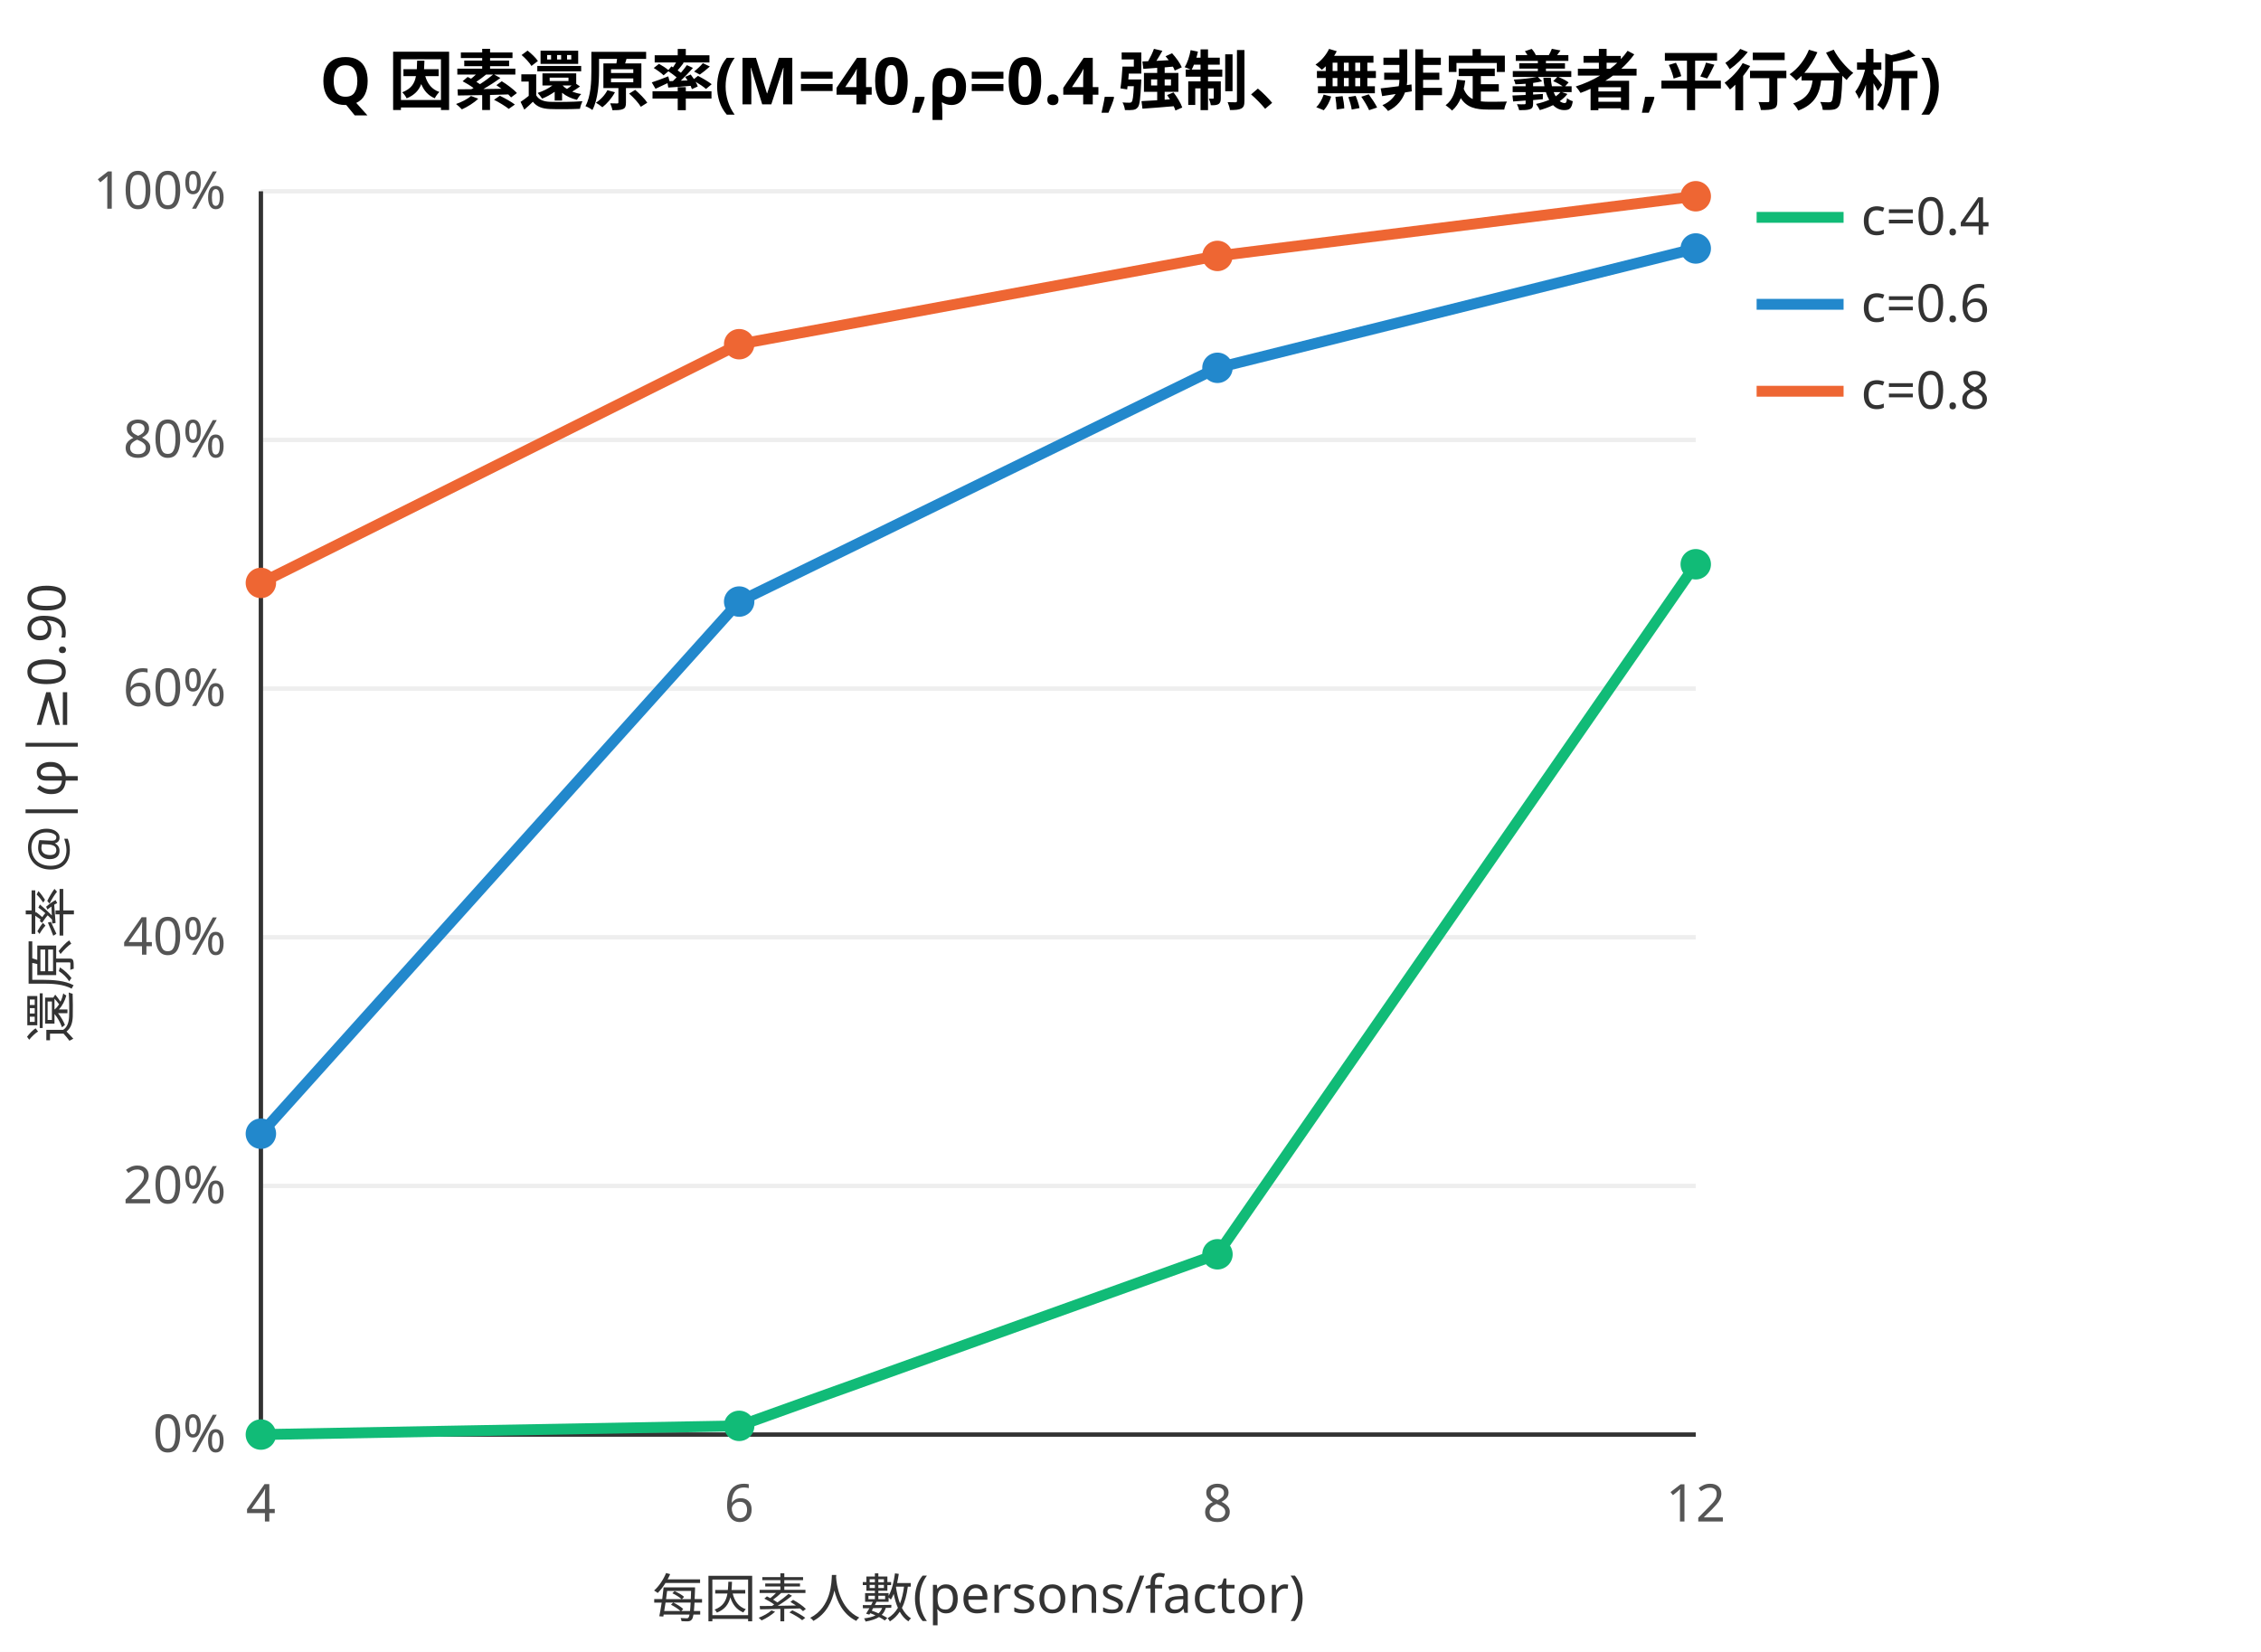
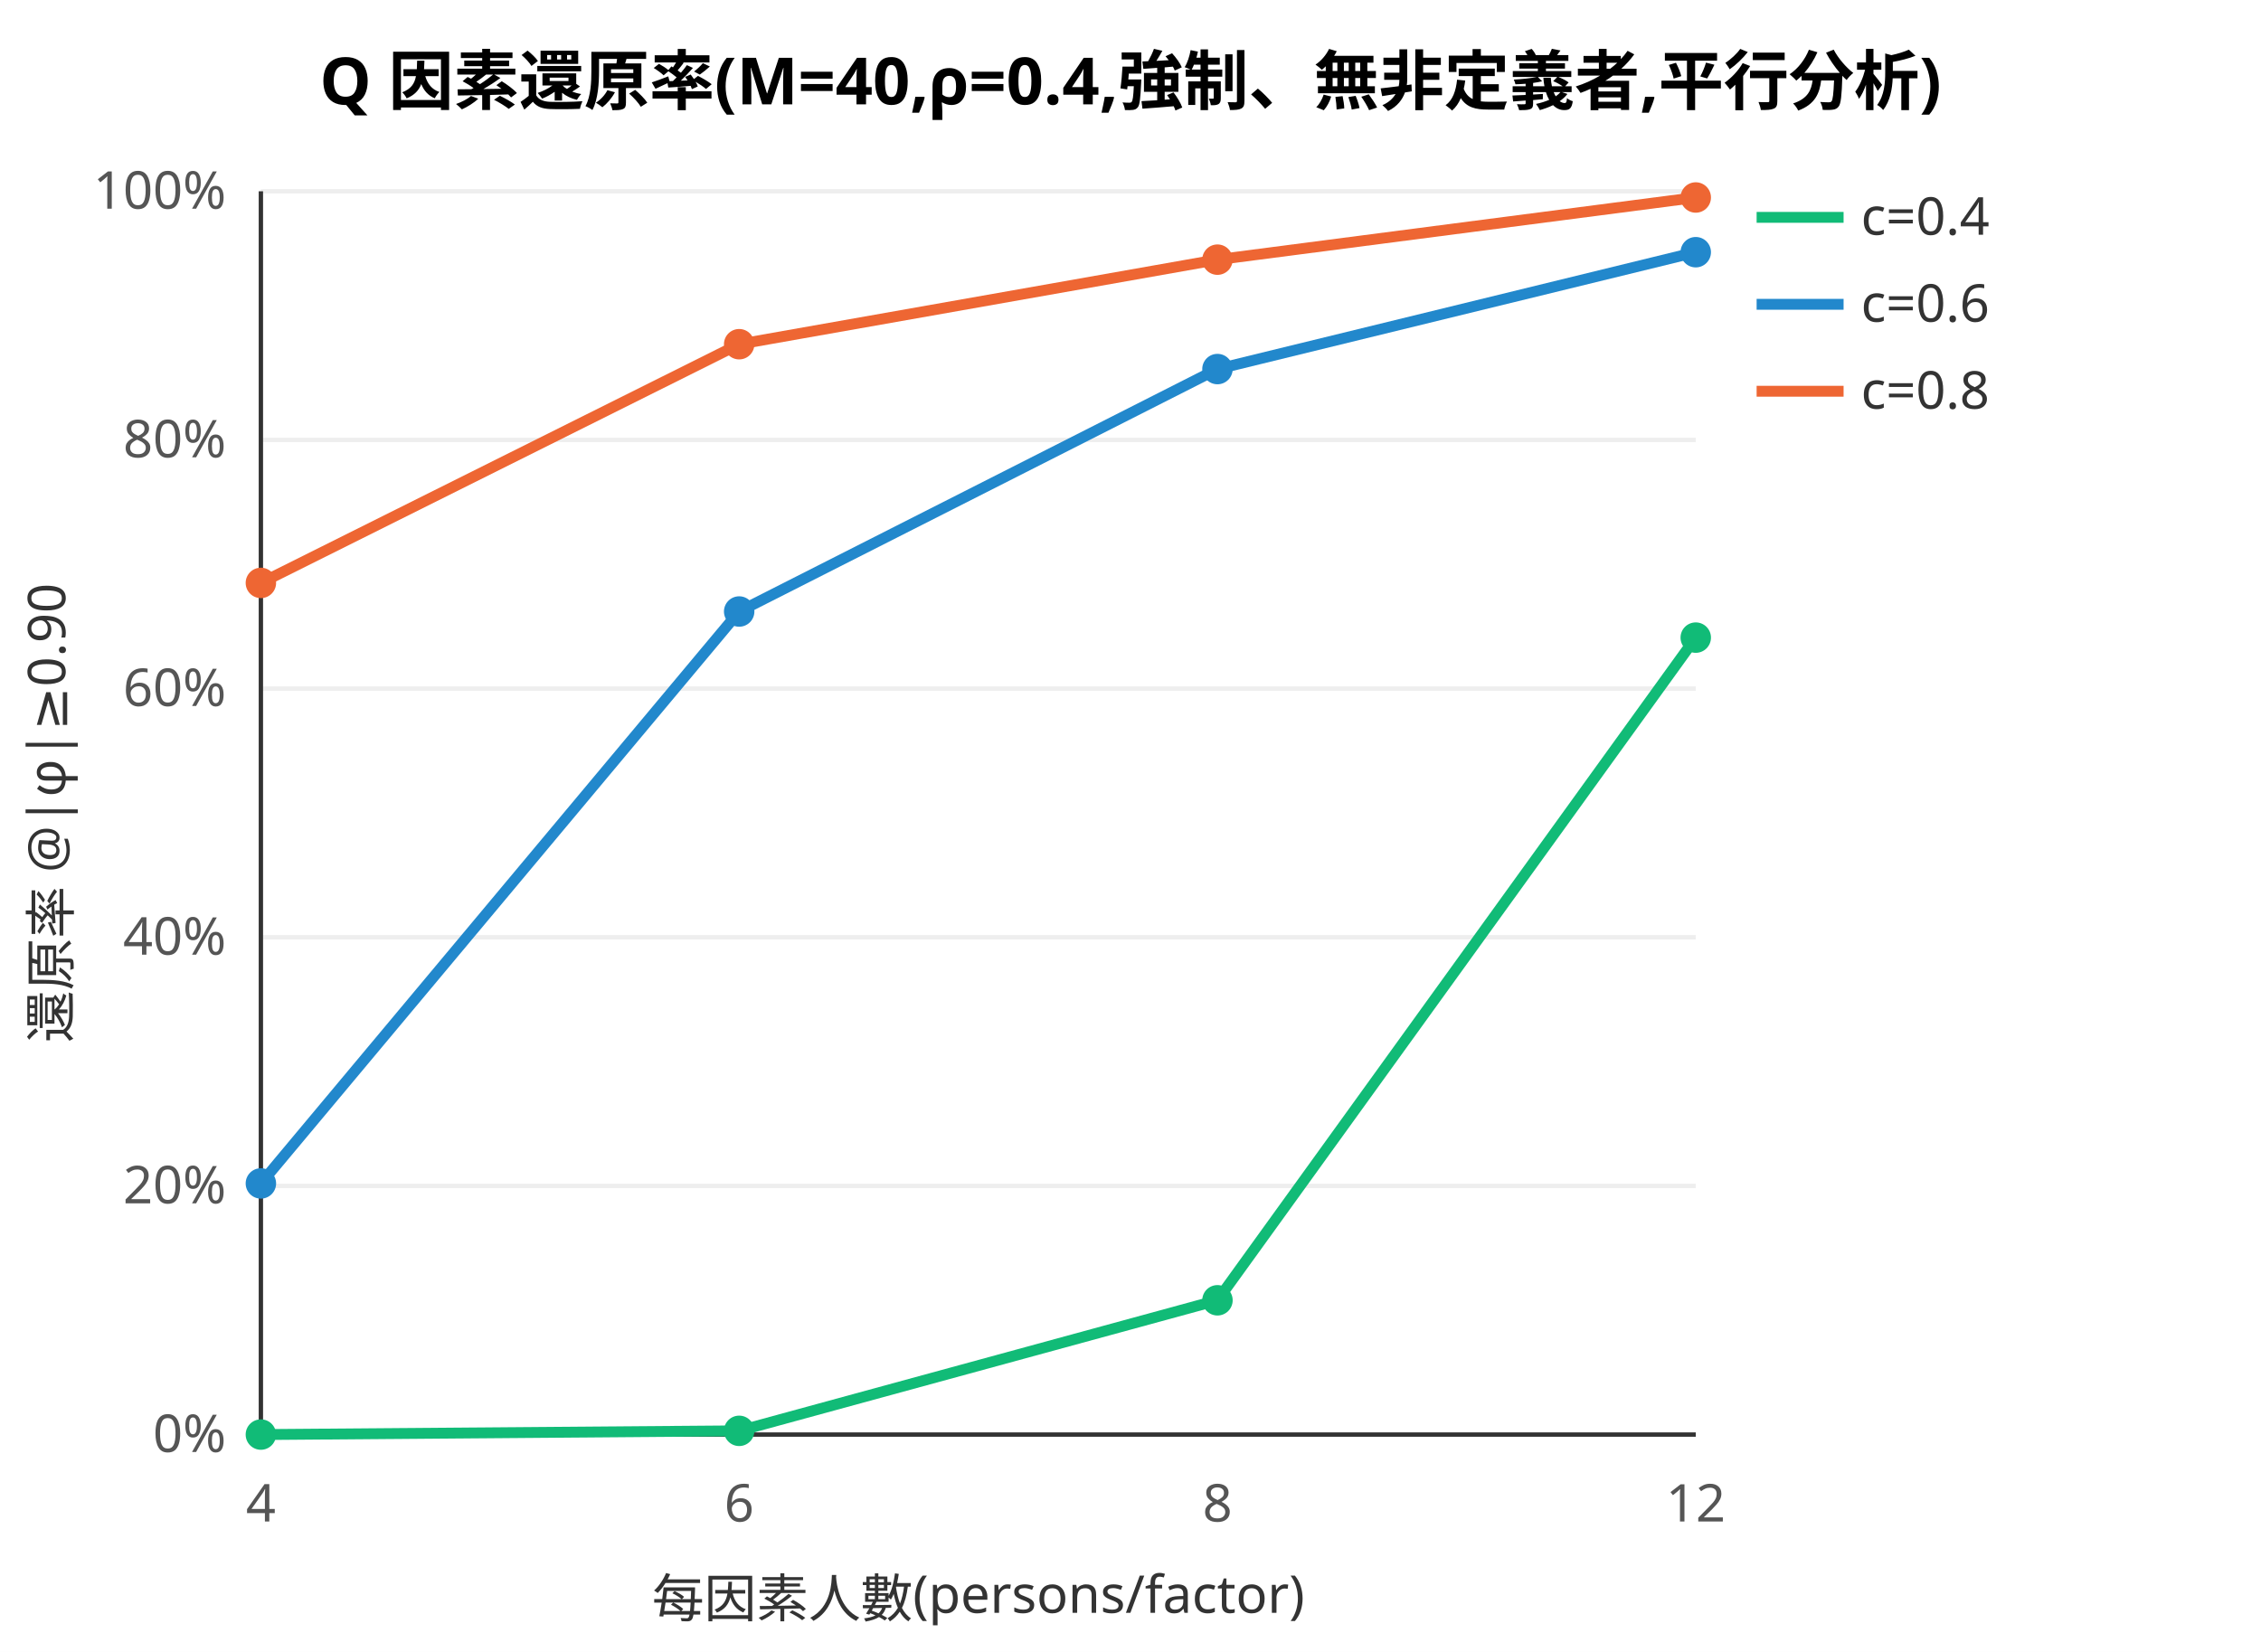
<svg xmlns="http://www.w3.org/2000/svg" width="520" height="380" font-family="sans-serif" font-size="12">
  <rect width="520" height="380" fill="white" />
  <text x="260" y="24" text-anchor="middle" font-size="15" font-weight="bold">Q 因素還原率(M=40,ρ=0.4,強制、無非定義者,平行分析)</text>
  <line x1="60" y1="330" x2="390" y2="330" stroke="#eee" />
  <text x="52" y="334" text-anchor="end" fill="#555">0%</text>
  <line x1="60" y1="272.8" x2="390" y2="272.8" stroke="#eee" />
  <text x="52" y="276.8" text-anchor="end" fill="#555">20%</text>
  <line x1="60" y1="215.6" x2="390" y2="215.6" stroke="#eee" />
  <text x="52" y="219.6" text-anchor="end" fill="#555">40%</text>
  <line x1="60" y1="158.4" x2="390" y2="158.4" stroke="#eee" />
  <text x="52" y="162.4" text-anchor="end" fill="#555">60%</text>
  <line x1="60" y1="101.2" x2="390" y2="101.2" stroke="#eee" />
  <text x="52" y="105.2" text-anchor="end" fill="#555">80%</text>
  <line x1="60" y1="44" x2="390" y2="44" stroke="#eee" />
  <text x="52" y="48" text-anchor="end" fill="#555">100%</text>
  <line x1="60" y1="44" x2="60" y2="330" stroke="#333" />
  <line x1="60" y1="330" x2="390" y2="330" stroke="#333" />
  <text x="60" y="350" text-anchor="middle" fill="#555">4</text>
  <text x="170" y="350" text-anchor="middle" fill="#555">6</text>
  <text x="280" y="350" text-anchor="middle" fill="#555">8</text>
  <text x="390" y="350" text-anchor="middle" fill="#555">12</text>
  <text x="225" y="372" text-anchor="middle" fill="#333">每因素人數(persons/factor)</text>
  <text x="16" y="187" text-anchor="middle" transform="rotate(-90 16 187)" fill="#333">還原率 @|φ|≥0.90</text>
-   <polyline points="60,330 170,327.998 280,288.53 390,129.8" fill="none" stroke="#1b7" stroke-width="2.5" />
+   <polyline points="60,330 170,329.142 280,299.112 390,146.674" fill="none" stroke="#1b7" stroke-width="2.5" />
  <circle cx="60" cy="330" r="3.5" fill="#1b7" />
-   <circle cx="170" cy="327.998" r="3.5" fill="#1b7" />
-   <circle cx="280" cy="288.53" r="3.5" fill="#1b7" />
-   <circle cx="390" cy="129.8" r="3.5" fill="#1b7" />
+   <circle cx="170" cy="329.142" r="3.5" fill="#1b7" />
+   <circle cx="280" cy="299.112" r="3.5" fill="#1b7" />
+   <circle cx="390" cy="146.674" r="3.5" fill="#1b7" />
  <line x1="404" y1="50" x2="424" y2="50" stroke="#1b7" stroke-width="2.5" />
  <text x="428" y="54" fill="#333">c=0.4</text>
-   <polyline points="60,260.788 170,138.38 280,84.612 390,57.156" fill="none" stroke="#28c" stroke-width="2.5" />
-   <circle cx="60" cy="260.788" r="3.5" fill="#28c" />
-   <circle cx="170" cy="138.38" r="3.5" fill="#28c" />
-   <circle cx="280" cy="84.612" r="3.5" fill="#28c" />
-   <circle cx="390" cy="57.156" r="3.5" fill="#28c" />
+   <polyline points="60,272.228 170,140.668 280,84.898 390,58.014" fill="none" stroke="#28c" stroke-width="2.5" />
+   <circle cx="60" cy="272.228" r="3.5" fill="#28c" />
+   <circle cx="170" cy="140.668" r="3.5" fill="#28c" />
+   <circle cx="280" cy="84.898" r="3.5" fill="#28c" />
+   <circle cx="390" cy="58.014" r="3.5" fill="#28c" />
  <line x1="404" y1="70" x2="424" y2="70" stroke="#28c" stroke-width="2.5" />
  <text x="428" y="74" fill="#333">c=0.6</text>
-   <polyline points="60,134.09 170,79.178 280,58.872 390,45.144" fill="none" stroke="#e63" stroke-width="2.5" />
+   <polyline points="60,134.09 170,79.178 280,59.73 390,45.43" fill="none" stroke="#e63" stroke-width="2.5" />
  <circle cx="60" cy="134.09" r="3.5" fill="#e63" />
  <circle cx="170" cy="79.178" r="3.5" fill="#e63" />
-   <circle cx="280" cy="58.872" r="3.5" fill="#e63" />
-   <circle cx="390" cy="45.144" r="3.5" fill="#e63" />
+   <circle cx="280" cy="59.73" r="3.5" fill="#e63" />
+   <circle cx="390" cy="45.43" r="3.5" fill="#e63" />
  <line x1="404" y1="90" x2="424" y2="90" stroke="#e63" stroke-width="2.5" />
  <text x="428" y="94" fill="#333">c=0.8</text>
</svg>
